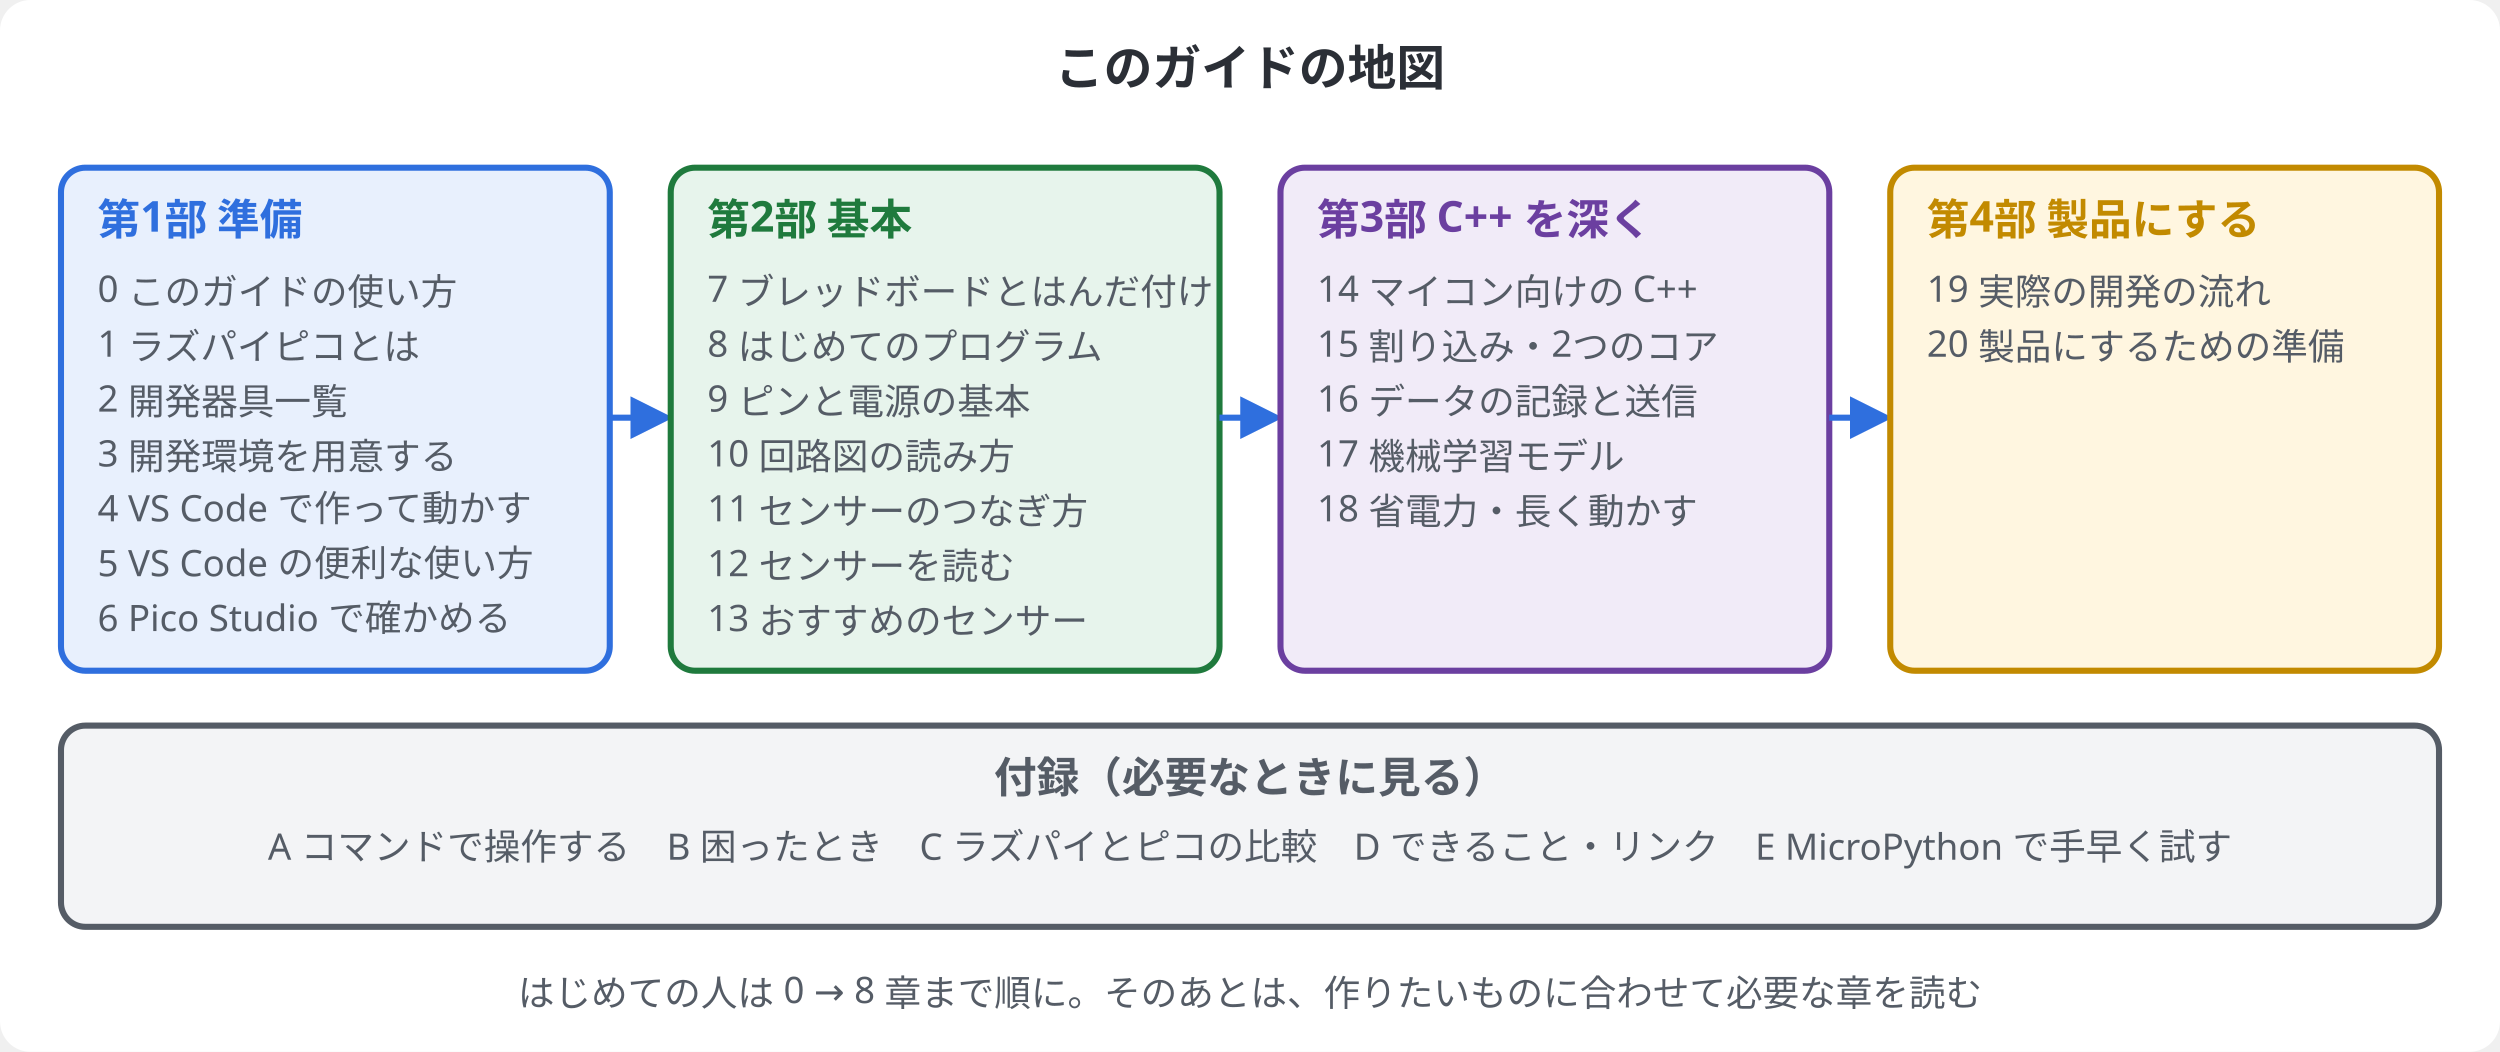
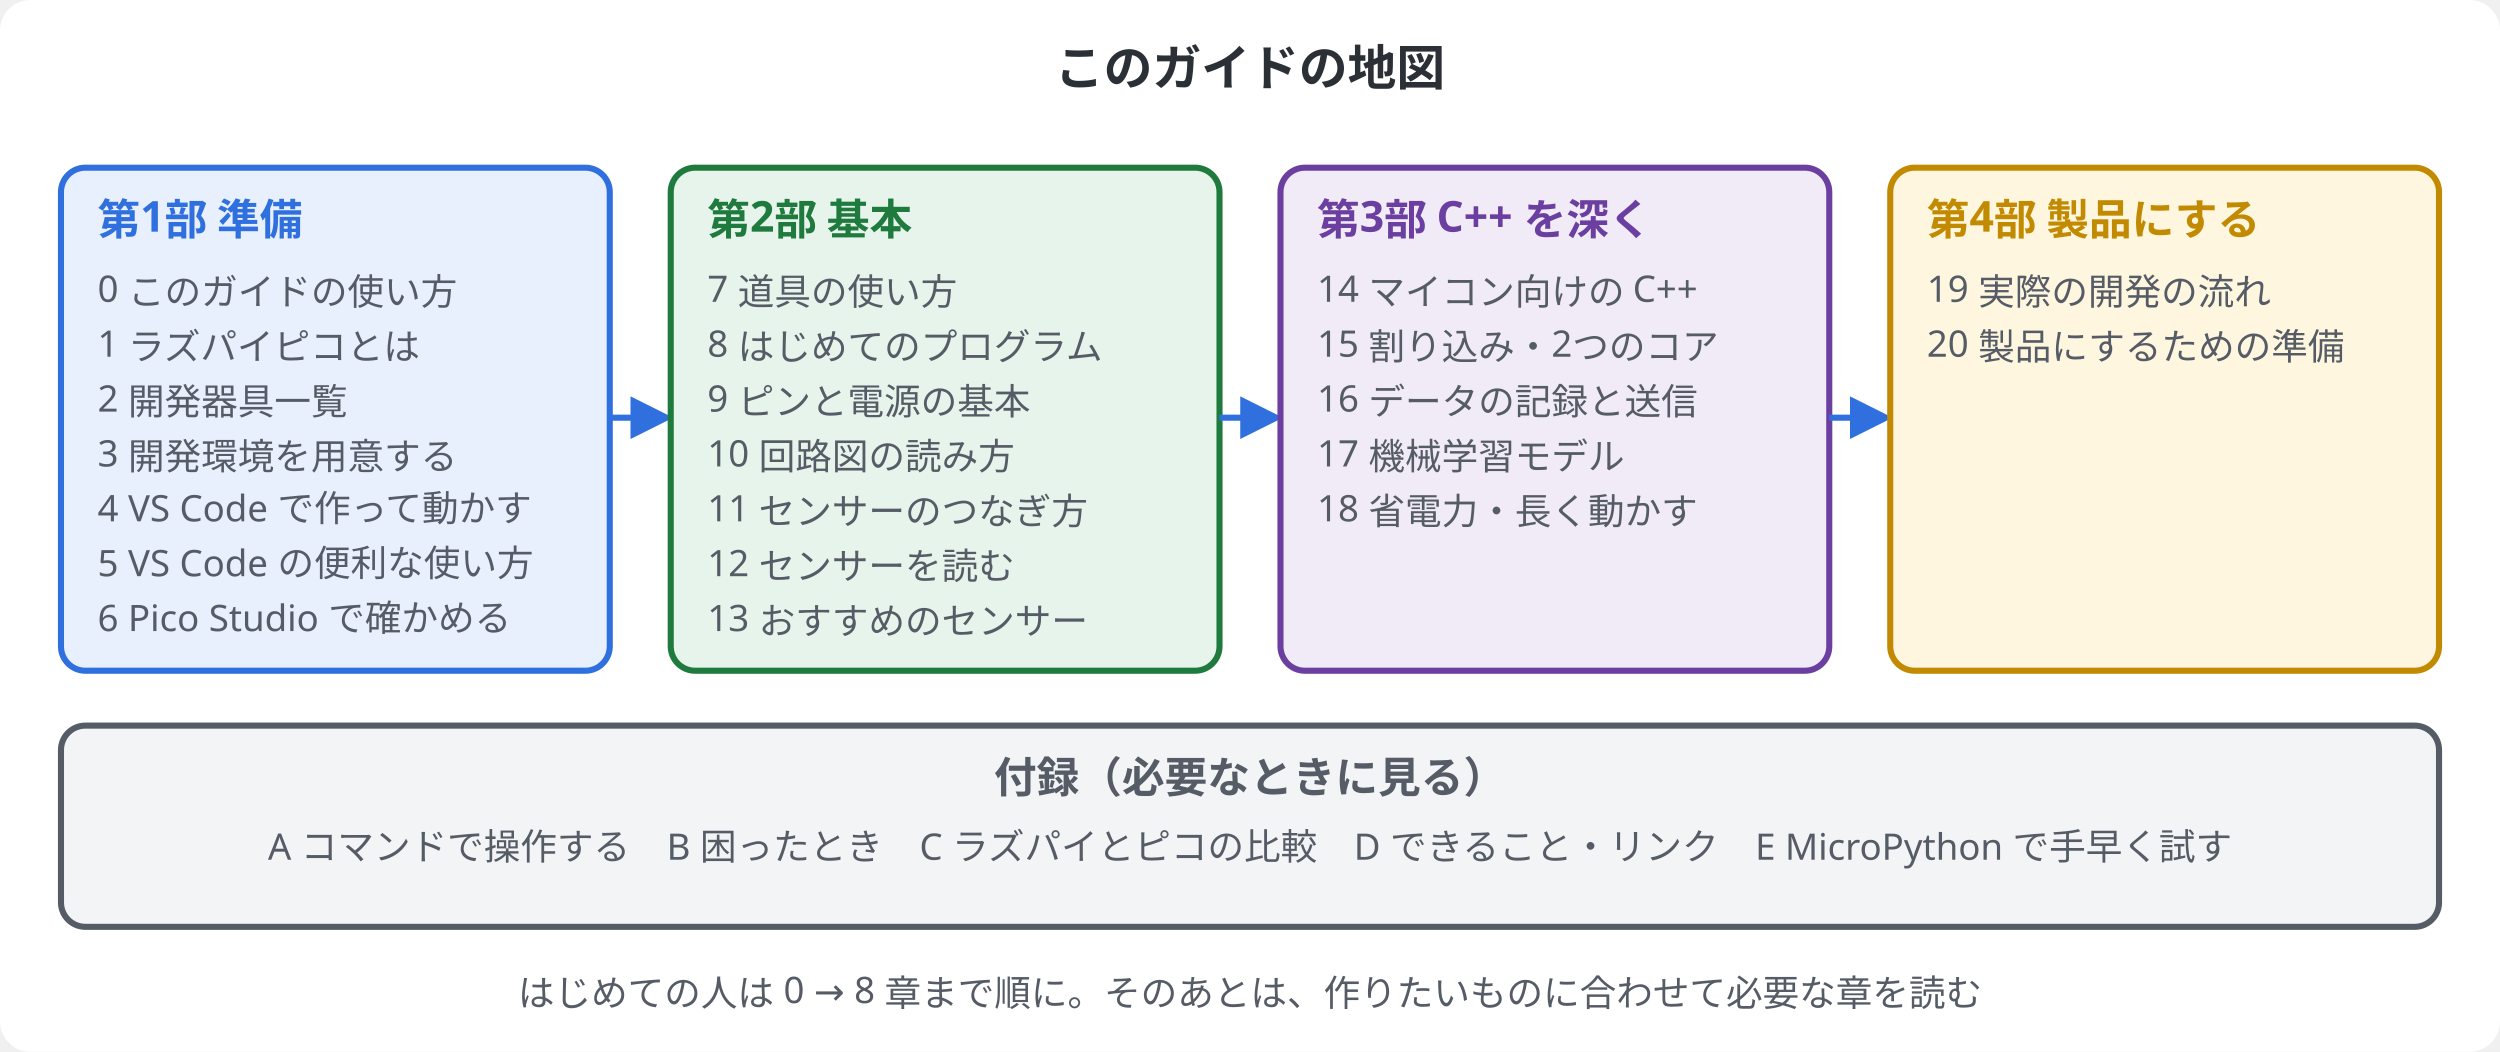
<svg xmlns="http://www.w3.org/2000/svg" viewBox="0 0 820 345" font-family="system-ui, 'Noto Sans JP', sans-serif" font-size="13">
  <defs>
    <marker id="ah-2f6fde" viewBox="0 0 10 10" refX="8" refY="5" markerWidth="7" markerHeight="7" orient="auto-start-reverse">
      <path d="M0 0 L10 5 L0 10 z" fill="#2f6fde" />
    </marker>
    <marker id="ah-555c66" viewBox="0 0 10 10" refX="8" refY="5" markerWidth="7" markerHeight="7" orient="auto-start-reverse">
      <path d="M0 0 L10 5 L0 10 z" fill="#555c66" />
    </marker>
    <marker id="ah-c28a00" viewBox="0 0 10 10" refX="8" refY="5" markerWidth="7" markerHeight="7" orient="auto-start-reverse">
      <path d="M0 0 L10 5 L0 10 z" fill="#c28a00" />
    </marker>
    <marker id="ah-1f7a3d" viewBox="0 0 10 10" refX="8" refY="5" markerWidth="7" markerHeight="7" orient="auto-start-reverse">
      <path d="M0 0 L10 5 L0 10 z" fill="#1f7a3d" />
    </marker>
    <marker id="ah-c0392b" viewBox="0 0 10 10" refX="8" refY="5" markerWidth="7" markerHeight="7" orient="auto-start-reverse">
      <path d="M0 0 L10 5 L0 10 z" fill="#c0392b" />
    </marker>
    <marker id="ah-6b3fa0" viewBox="0 0 10 10" refX="8" refY="5" markerWidth="7" markerHeight="7" orient="auto-start-reverse">
      <path d="M0 0 L10 5 L0 10 z" fill="#6b3fa0" />
    </marker>
  </defs>
  <rect width="820" height="345" rx="10" fill="#ffffff" />
  <text x="410.0" y="28" font-size="16" text-anchor="middle" font-weight="700" fill="#2b2f36">このガイドの地図</text>
  <rect x="20" y="55" width="180" height="165" rx="8" fill="#e8f0fd" stroke="#2f6fde" stroke-width="2" />
  <text x="32" y="77" font-size="14" text-anchor="start" font-weight="700" fill="#2f6fde">第1部 準備</text>
  <text x="32" y="99" font-size="12" text-anchor="start" fill="#555c66">0 このガイドの使い方</text>
  <text x="32" y="117" font-size="12" text-anchor="start" fill="#555c66">1 ラズパイピコとは</text>
  <text x="32" y="135" font-size="12" text-anchor="start" fill="#555c66">2 開発器具一覧</text>
  <text x="32" y="153" font-size="12" text-anchor="start" fill="#555c66">3 開発環境を用意する</text>
  <text x="32" y="171" font-size="12" text-anchor="start" fill="#555c66">4 VS Code で作って動かす</text>
  <text x="32" y="189" font-size="12" text-anchor="start" fill="#555c66">5 VS Code の便利な使い方</text>
  <text x="32" y="207" font-size="12" text-anchor="start" fill="#555c66">6 Pico Studio で確かめる</text>
  <path d="M200 137 L218 137" fill="none" stroke="#2f6fde" stroke-width="2" marker-end="url(#ah-2f6fde)" />
  <rect x="220" y="55" width="180" height="165" rx="8" fill="#e7f4ec" stroke="#1f7a3d" stroke-width="2" />
  <text x="232" y="77" font-size="14" text-anchor="start" font-weight="700" fill="#1f7a3d">第2部 基本</text>
-   <text x="232" y="99" font-size="12" text-anchor="start" fill="#555c66">7 ブレッドボードとはんだ付け</text>
+   <text x="232" y="99" font-size="12" text-anchor="start" fill="#555c66">7 道具の使い方</text>
  <text x="232" y="117" font-size="12" text-anchor="start" fill="#555c66">8 はじめてのプログラム</text>
  <text x="232" y="135" font-size="12" text-anchor="start" fill="#555c66">9 ピンと電源の基本</text>
  <text x="232" y="153" font-size="12" text-anchor="start" fill="#555c66">10 回路図の読み方</text>
  <text x="232" y="171" font-size="12" text-anchor="start" fill="#555c66">11 センサーのつなぎ方</text>
  <text x="232" y="189" font-size="12" text-anchor="start" fill="#555c66">12 センサーを読む</text>
  <text x="232" y="207" font-size="12" text-anchor="start" fill="#555c66">13 おすすめのセンサー</text>
  <path d="M400 137 L418 137" fill="none" stroke="#2f6fde" stroke-width="2" marker-end="url(#ah-2f6fde)" />
  <rect x="420" y="55" width="180" height="165" rx="8" fill="#f1ebf8" stroke="#6b3fa0" stroke-width="2" />
  <text x="432" y="77" font-size="14" text-anchor="start" font-weight="700" fill="#6b3fa0">第3部 C++ を深く</text>
  <text x="432" y="99" font-size="12" text-anchor="start" fill="#555c66">14 マイコン向けの C++</text>
  <text x="432" y="117" font-size="12" text-anchor="start" fill="#555c66">15 割り込み・2つのコア</text>
  <text x="432" y="135" font-size="12" text-anchor="start" fill="#555c66">16 データの記録と送信</text>
  <text x="432" y="153" font-size="12" text-anchor="start" fill="#555c66">17 機械学習モデル</text>
  <text x="432" y="171" font-size="12" text-anchor="start" fill="#555c66">18 省電力・長く動かす</text>
  <path d="M600 137 L618 137" fill="none" stroke="#2f6fde" stroke-width="2" marker-end="url(#ah-2f6fde)" />
  <rect x="620" y="55" width="180" height="165" rx="8" fill="#fff6e0" stroke="#c28a00" stroke-width="2" />
  <text x="632" y="77" font-size="14" text-anchor="start" font-weight="700" fill="#c28a00">第4部 製品にする</text>
  <text x="632" y="99" font-size="12" text-anchor="start" fill="#555c66">19 実際の開発の流れ</text>
  <text x="632" y="117" font-size="12" text-anchor="start" fill="#555c66">20 製品にするための準備</text>
  <rect x="20" y="238" width="780" height="66" rx="8" fill="#f3f4f6" stroke="#555c66" stroke-width="2" />
  <text x="410.0" y="260" font-size="14" text-anchor="middle" font-weight="700" fill="#555c66">付録（必要なときに見る）</text>
  <text x="410.0" y="282" font-size="12" text-anchor="middle" fill="#555c66">A コマンドで操作する　B 困ったとき　C ラズパイとピコの比較　D できること・リンク　E MicroPython で手早く試す</text>
  <text x="410" y="330" font-size="12" text-anchor="middle" fill="#555c66">はじめての人は 0 → 8 章まで順に。そのあとは、作りたいものに合わせて必要な章を読む</text>
</svg>
